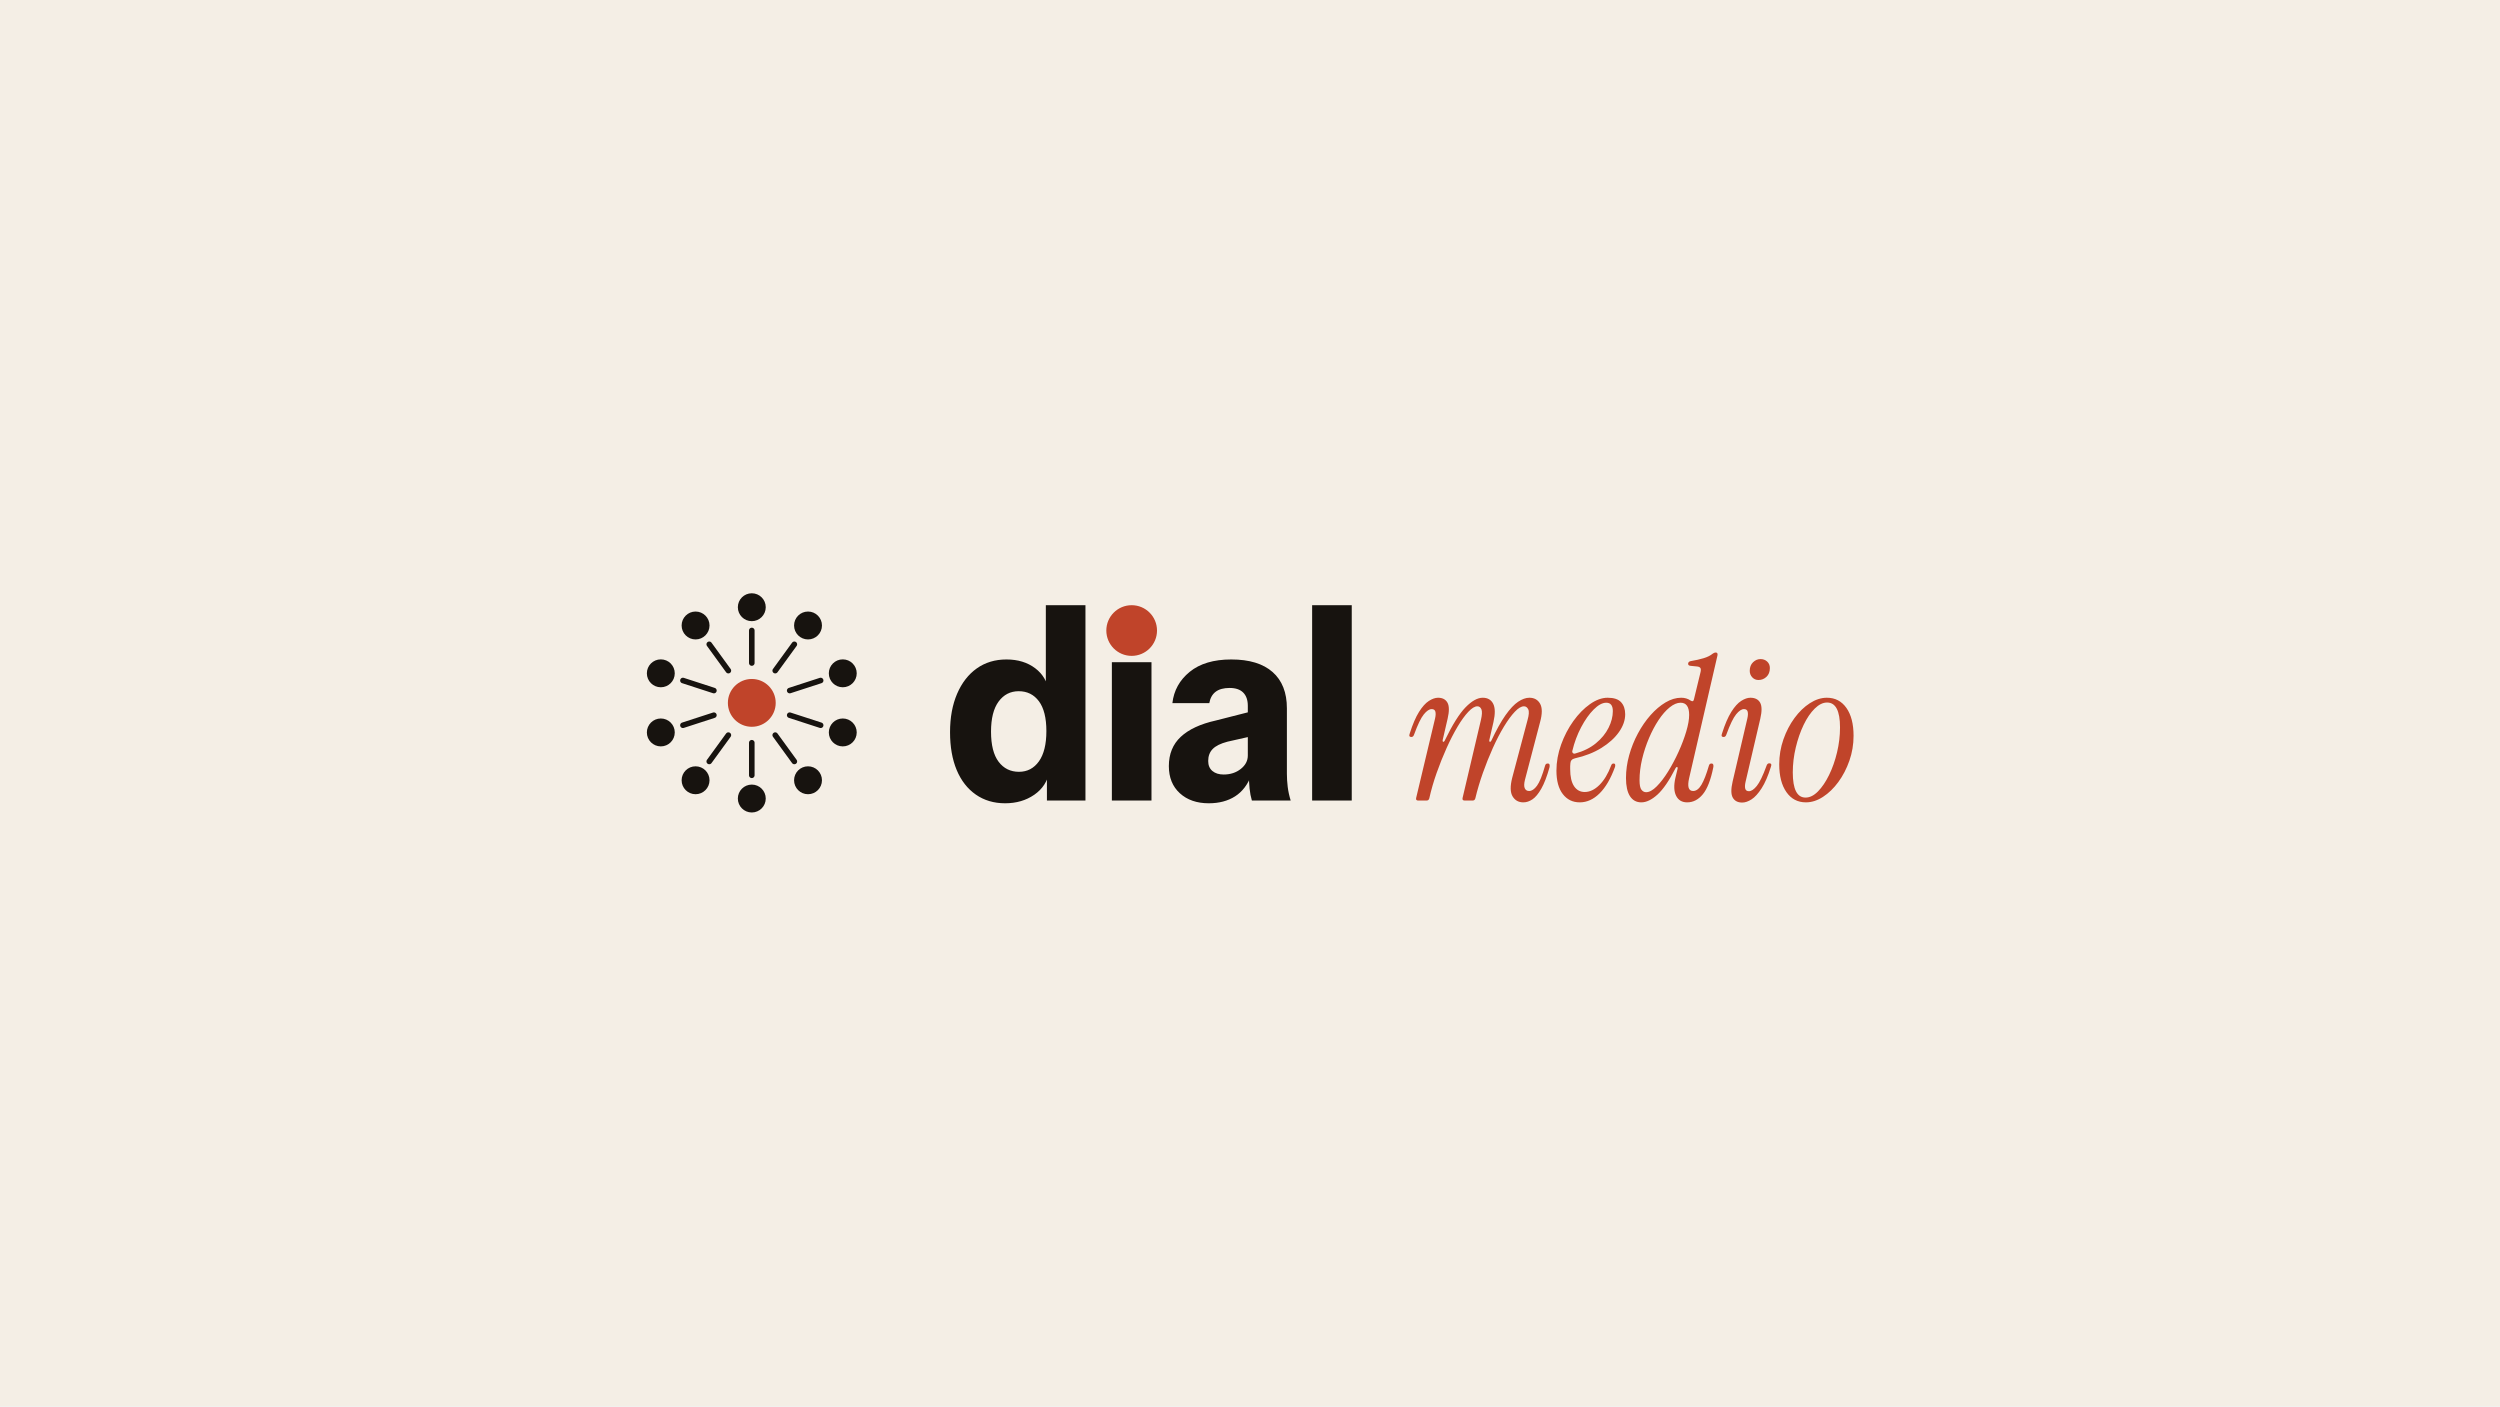
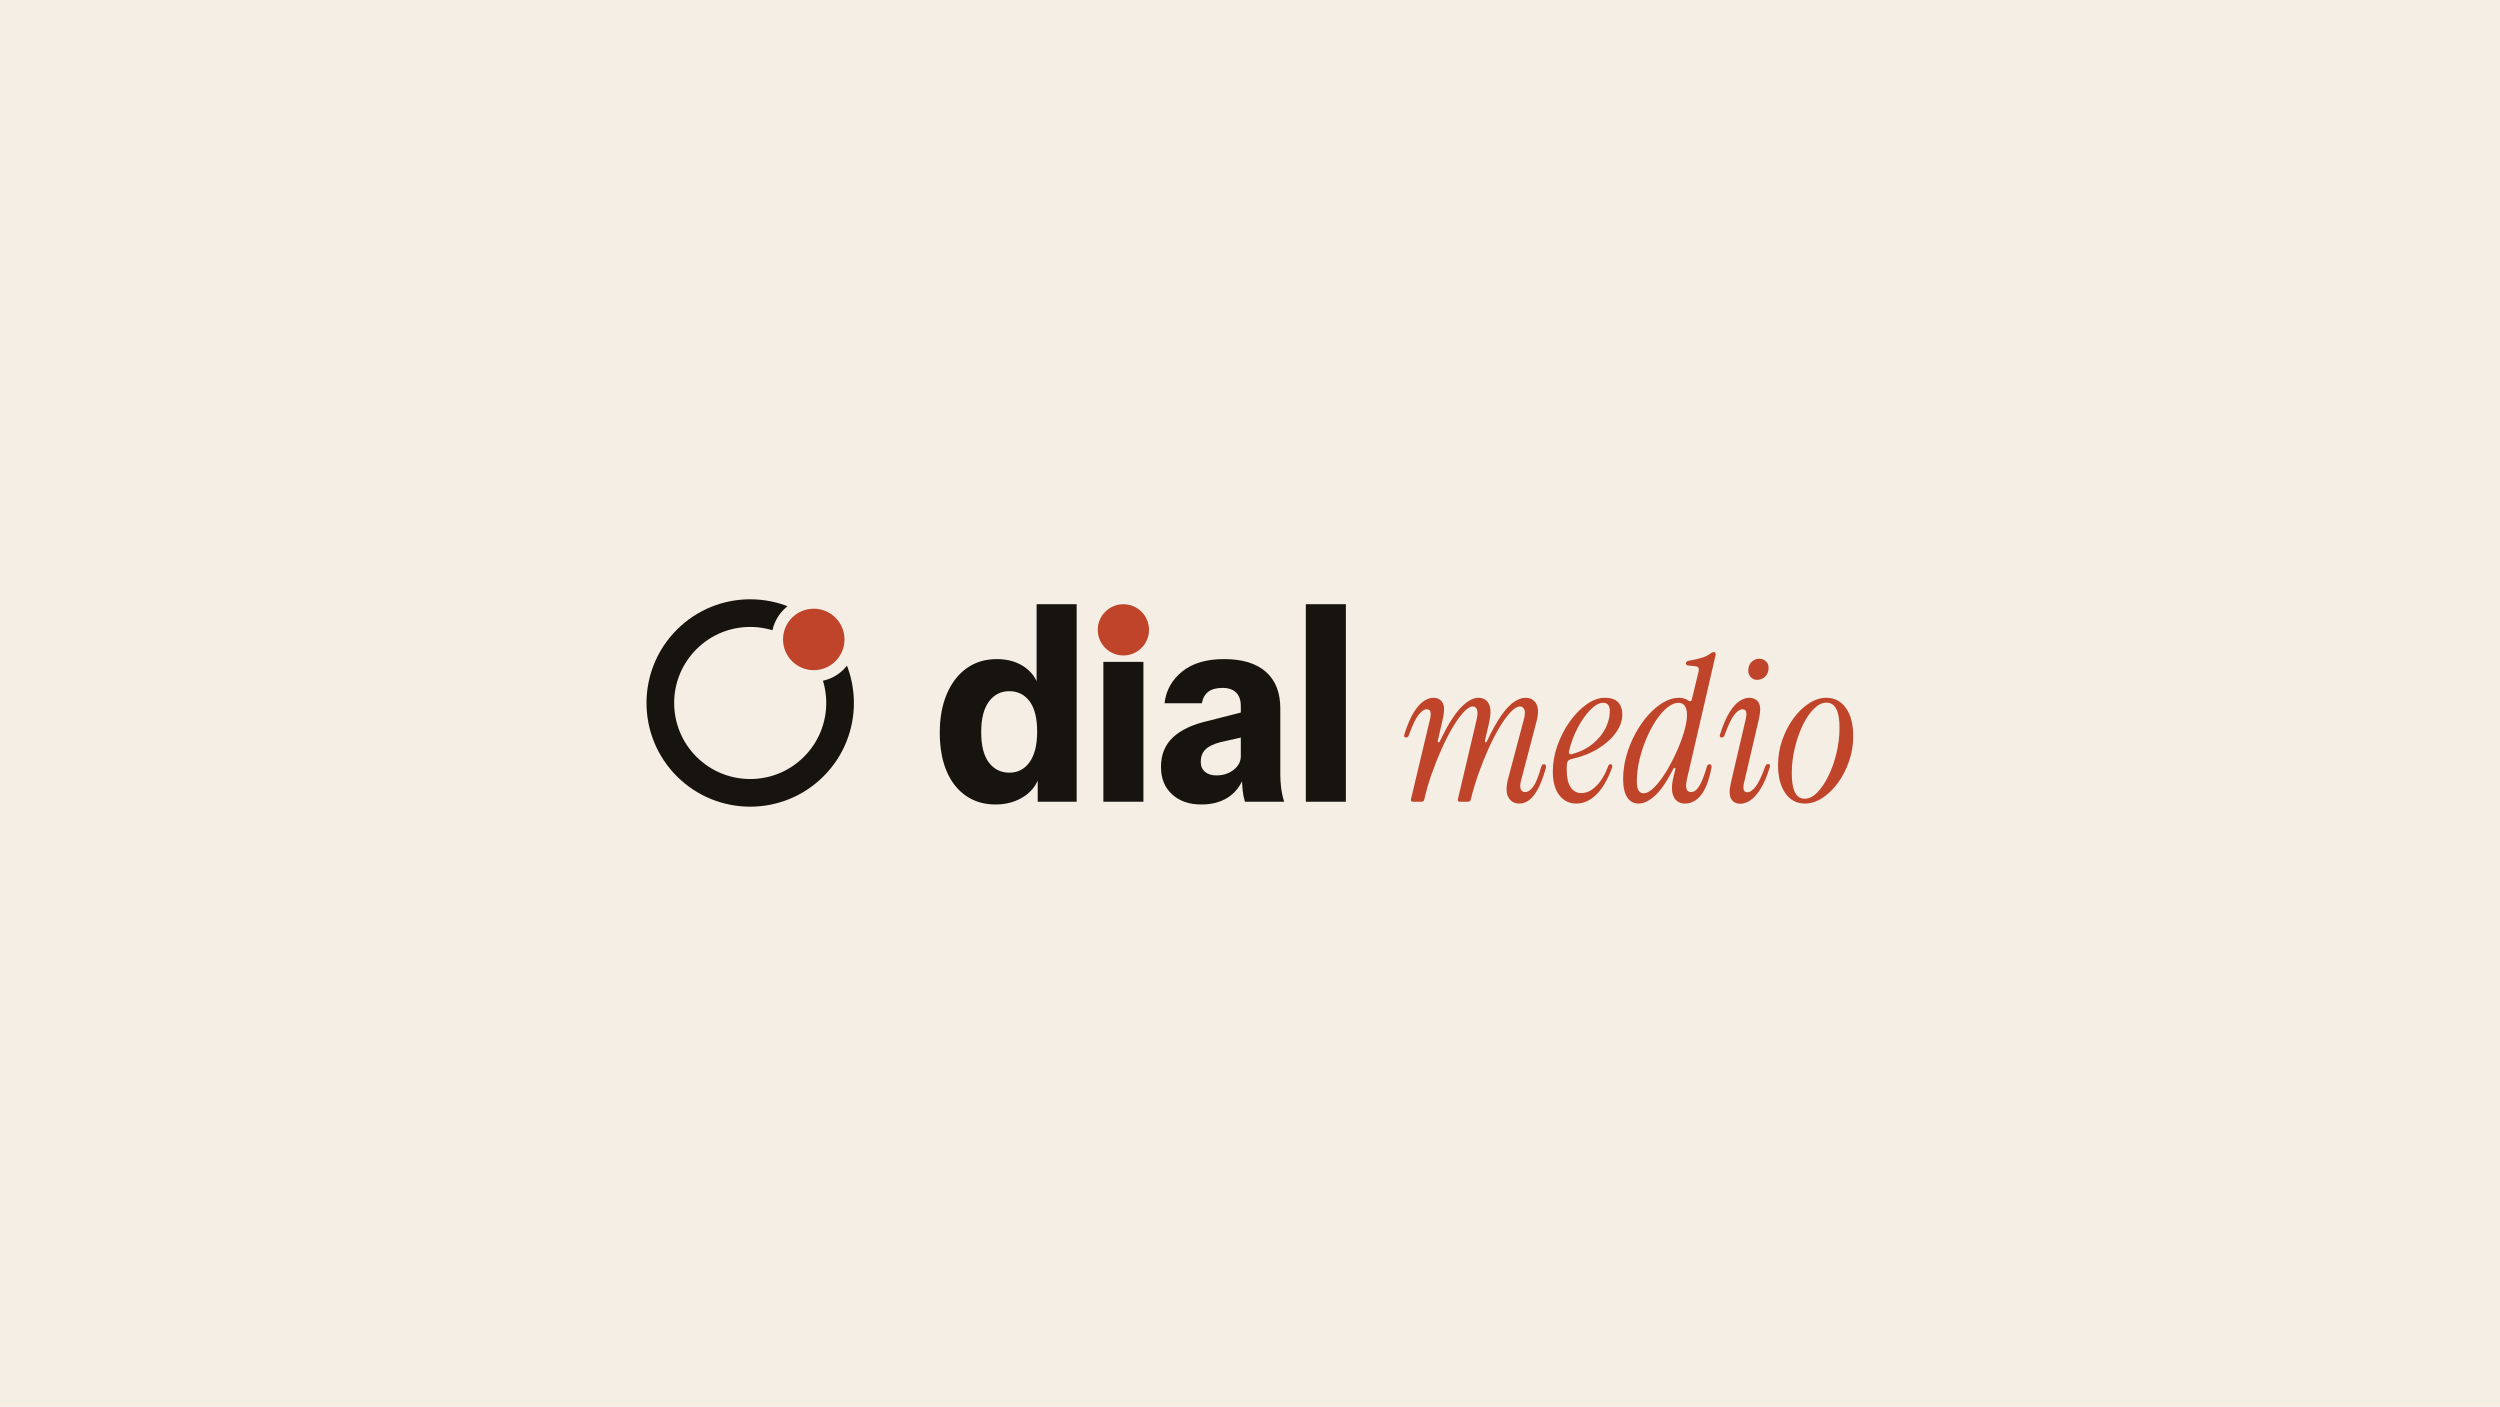
<svg xmlns="http://www.w3.org/2000/svg" viewBox="0 0 2560.0 1440.0" width="2560" height="1440">
  <rect width="100%" height="100%" fill="#F4EEE5" />
-   <g transform="translate(617.12 567.03) scale(0.27787)">
-     <g transform="translate(60 60) scale(4.896)">
-       <g stroke="#17130F" stroke-width="4.2" stroke-linecap="round">
-         <line x1="100" y1="70" x2="100" y2="45.5" />
-         <line x1="117.63" y1="75.73" x2="132.03" y2="55.91" />
-         <line x1="128.53" y1="90.73" x2="151.83" y2="83.16" />
-         <line x1="128.53" y1="109.27" x2="151.83" y2="116.84" />
-         <line x1="117.63" y1="124.27" x2="132.03" y2="144.09" />
-         <line x1="100" y1="130" x2="100" y2="154.5" />
-         <line x1="82.37" y1="124.27" x2="67.97" y2="144.09" />
-         <line x1="71.47" y1="109.27" x2="48.17" y2="116.84" />
-         <line x1="71.47" y1="90.73" x2="48.17" y2="83.16" />
-         <line x1="82.37" y1="75.73" x2="67.97" y2="55.91" />
+   <g transform="translate(624.94 576.59) scale(0.28092)">
+     <g transform="translate(60 60) scale(4.5)">
+       <mask id="aro14" maskUnits="userSpaceOnUse" x="0" y="0" width="200" height="200">
+         <rect width="200" height="200" fill="#fff" />
+         <circle cx="151.48" cy="48.52" r="34.3" fill="#000" />
+       </mask>
+       <g mask="url(#aro14)">
+         <circle cx="100" cy="100" r="72.8" fill="none" stroke="#17130F" stroke-width="22.4" pathLength="1" transform="rotate(-45 100 100)" />
      </g>
-       <g fill="#17130F">
-         <circle cx="100" cy="28" r="10.5" />
-         <circle cx="142.32" cy="41.75" r="10.5" />
-         <circle cx="168.48" cy="77.75" r="10.5" />
-         <circle cx="168.48" cy="122.25" r="10.5" />
-         <circle cx="142.32" cy="158.25" r="10.5" />
-         <circle cx="100" cy="172" r="10.5" />
-         <circle cx="57.68" cy="158.25" r="10.5" />
-         <circle cx="31.52" cy="122.25" r="10.5" />
-         <circle cx="31.52" cy="77.75" r="10.5" />
-         <circle cx="57.68" cy="41.75" r="10.5" />
-       </g>
-       <circle cx="100" cy="100" r="18" fill="#C0442A" />
+       <circle cx="151.48" cy="48.52" r="24.9" fill="#C0442A" />
    </g>
-     <g transform="translate(1255.2 909.6) scale(1)">
+     <g transform="translate(1176 870) scale(1)">
      <path d="M382 0L382 -109L391 -107Q381 -53 335.5 -21.5Q290 10 228 10Q166 10 120 -22Q74 -54 49.5 -112.5Q25 -171 25 -252Q25 -333 51 -393.5Q77 -454 123.5 -487Q170 -520 233 -520Q296 -520 339 -487.5Q382 -455 390 -398L378 -397L378 -720L524 -720L524 0ZM279 -106Q325 -106 352.5 -144.5Q380 -183 380 -256Q380 -329 352.5 -366Q325 -403 278 -403Q232 -403 204 -365Q176 -327 176 -254Q176 -180 204 -143Q232 -106 279 -106ZM621.33 0L621.33 -510L767.33 -510L767.33 0ZM1137.33 0Q1131.33 -20 1128.83 -44Q1126.33 -68 1126.33 -99L1122.33 -99L1122.33 -349Q1122.33 -381 1105.33 -398Q1088.33 -415 1055.33 -415Q1022.33 -415 1003.83 -401Q985.33 -387 980.33 -359L844.33 -359Q852.33 -429 908.33 -474.5Q964.33 -520 1061.33 -520Q1161.33 -520 1213.83 -473.5Q1266.33 -427 1266.33 -340L1266.33 -99Q1266.33 -75 1269.33 -50.5Q1272.33 -26 1280.33 0ZM978.33 10Q912.33 10 871.83 -27Q831.33 -64 831.33 -127Q831.33 -194 875.33 -235Q919.33 -276 1004.33 -295L1149.33 -332L1149.33 -240L1047.33 -217Q1009.33 -207 992.83 -190Q976.33 -173 976.33 -146Q976.33 -122 991.83 -109Q1007.33 -96 1033.33 -96Q1070.33 -96 1096.33 -116.5Q1122.33 -137 1122.33 -166L1135.33 -94Q1115.33 -41 1075.33 -15.5Q1035.33 10 978.33 10ZM1359.33 0L1359.33 -720L1505.33 -720L1505.33 0Z" fill="#17130F" />
      <circle cx="694.3" cy="-626.6" r="93.4" fill="#C0442A" />
    </g>
-     <path transform="translate(2958.9 909.6)" d="M434.03 6.61Q407.59 6.61 394.37 -15.42Q381.15 -37.45 392.9 -83.72L449.45 -296.7Q457.53 -325.34 452.02 -336.36Q446.52 -347.37 436.23 -347.37Q421.55 -347.37 402.45 -327.18Q383.36 -306.98 362.43 -272.46Q341.5 -237.95 321.67 -193.88Q301.84 -149.82 284.95 -102.08Q268.06 -54.35 257.04 -8.08Q254.84 0 246.76 0L218.12 0Q207.84 0 210.04 -9.55L277.6 -296.7Q284.21 -325.34 279.44 -336.36Q274.67 -347.37 264.38 -347.37Q250.43 -347.37 231.34 -327.18Q212.24 -306.98 191.68 -272.46Q171.12 -237.95 151.29 -193.88Q131.46 -149.82 114.57 -102.08Q97.68 -54.35 87.39 -8.08Q85.19 0 77.11 0L47 0Q36.72 0 38.92 -9.55L108.69 -302.57Q112.36 -318.73 109.79 -327.91Q107.22 -337.09 96.21 -337.09Q82.99 -337.09 67.2 -317.63Q51.41 -298.17 31.58 -243.82Q28.64 -234.27 21.3 -234.27Q10.28 -234.27 15.42 -247.49Q31.58 -298.17 49.57 -326.81Q67.56 -355.45 85.92 -367.2Q104.28 -378.95 119.71 -378.95Q143.94 -378.95 154.22 -360.96Q164.51 -342.96 154.96 -301.84L136.6 -222.52Q135.86 -217.38 138.8 -216.65Q141.74 -215.91 143.94 -220.32Q186.54 -308.45 221.05 -343.7Q255.57 -378.95 284.21 -378.95Q311.39 -378.95 322.77 -356.92Q334.15 -334.89 323.87 -289.35L308.45 -222.52Q307.71 -217.38 310.65 -216.65Q313.59 -215.91 315.79 -220.32Q343.7 -279.81 368.3 -314.69Q392.9 -349.57 414.94 -364.26Q436.97 -378.95 456.06 -378.95Q483.24 -378.95 495.72 -356.92Q508.2 -334.89 495.72 -289.35L439.91 -76.38Q434.76 -55.81 439.17 -45.53Q443.58 -35.25 455.33 -35.25Q470.02 -35.25 484.34 -54.71Q498.66 -74.17 514.08 -128.52Q516.28 -136.6 523.63 -136.6Q529.5 -136.6 530.6 -132.19Q531.71 -127.79 530.24 -121.91Q516.28 -71.97 500.13 -43.7Q483.97 -15.42 467.45 -4.41Q450.92 6.61 434.03 6.61ZM641.87 6.61Q602.94 6.61 579.44 -23.87Q555.94 -54.35 555.94 -110.16Q555.94 -158.63 573.2 -206.37Q590.46 -254.1 618.36 -293.03Q646.27 -331.95 679.69 -355.45Q713.1 -378.95 744.68 -378.95Q779.2 -378.95 794.25 -362.43Q809.31 -345.9 809.31 -318Q809.31 -284.95 786.18 -252.27Q763.04 -219.59 721.55 -193.88Q680.05 -168.18 624.24 -155.69Q608.08 -152.02 607.35 -137.33Q606.61 -132.19 606.61 -126.68Q606.61 -121.18 606.61 -116.04Q606.61 -74.17 620.94 -52.88Q635.26 -31.58 660.23 -31.58Q688.13 -31.58 714.2 -57.28Q740.28 -82.99 757.9 -129.99Q760.1 -136.6 766.71 -136.6Q771.12 -136.6 772.22 -132.93Q773.32 -129.25 771.85 -124.11Q748.35 -59.49 714.94 -26.44Q681.52 6.61 641.87 6.61ZM614.69 -183.6Q613.22 -178.46 616.53 -175.15Q619.83 -171.85 624.97 -173.32Q670.51 -185.8 701.35 -211.14Q732.2 -236.48 747.99 -268.06Q763.78 -299.64 763.78 -329.75Q763.78 -360.59 739.54 -360.59Q718.24 -360.59 693.27 -335.62Q668.3 -310.65 647.01 -270.26Q625.71 -229.87 614.69 -183.6ZM868.8 6.61Q841.62 6.61 826.93 -16.16Q812.25 -38.92 812.25 -82.99Q812.25 -124.85 824 -167.08Q835.75 -209.3 856.31 -247.49Q876.87 -285.68 902.94 -315.06Q929.02 -344.43 958.02 -361.69Q987.03 -378.95 1015.68 -378.95Q1035.5 -378.95 1050.19 -368.67Q1060.47 -362.06 1062.68 -373.08L1086.18 -470.02Q1089.85 -483.24 1086.54 -488.38Q1083.24 -493.52 1072.96 -494.25L1050.93 -496.45Q1039.91 -497.19 1041.38 -506Q1042.85 -512.61 1051.66 -514.08Q1078.1 -518.49 1098.66 -524.73Q1119.23 -530.97 1131.71 -541.25Q1137.59 -545.66 1142.73 -545.66Q1151.54 -545.66 1149.34 -534.64L1045.05 -82.99Q1034.04 -35.25 1059.74 -35.25Q1076.63 -35.25 1090.22 -58.02Q1103.8 -80.78 1117.76 -128.52Q1119.96 -136.6 1127.3 -136.6Q1132.44 -136.6 1133.91 -132.19Q1135.38 -127.79 1133.91 -121.91Q1119.96 -52.88 1095.36 -23.13Q1070.76 6.61 1037.71 6.61Q1009.07 6.61 996.95 -17.63Q984.83 -41.86 994.38 -83.72L1002.46 -117.5Q1003.92 -122.64 1000.62 -123.38Q997.32 -124.11 995.11 -119.71Q959.86 -50.67 928.28 -22.03Q896.7 6.61 868.8 6.61ZM886.42 -30.84Q904.05 -30.84 925.34 -52.14Q946.64 -73.44 967.57 -107.22Q988.5 -141 1006.13 -179.93Q1023.75 -218.85 1034.4 -254.84Q1045.05 -290.82 1045.05 -315.79Q1045.05 -360.59 1013.47 -360.59Q994.38 -360.59 973.08 -343.33Q951.78 -326.07 932.32 -296.7Q912.86 -267.32 897.07 -230.23Q881.28 -193.15 871.73 -153.12Q862.19 -113.1 862.19 -74.91Q862.19 -49.2 869.16 -40.02Q876.14 -30.84 886.42 -30.84ZM1300.62 -444.31Q1286.67 -444.31 1277.49 -454.23Q1268.31 -464.14 1268.31 -478.09Q1268.31 -497.92 1280.43 -509.67Q1292.54 -521.42 1307.97 -521.42Q1322.65 -521.42 1332.57 -512.24Q1342.48 -503.06 1342.48 -488.38Q1342.48 -467.81 1330 -456.06Q1317.51 -444.31 1300.62 -444.31ZM1240.4 7.34Q1216.17 7.34 1205.88 -10.65Q1195.6 -28.64 1205.15 -69.77L1259.5 -302.57Q1263.17 -318.73 1260.6 -327.91Q1258.03 -337.09 1247.01 -337.09Q1233.79 -337.09 1218 -317.63Q1202.21 -298.17 1182.38 -243.82Q1179.45 -234.27 1172.1 -234.27Q1161.09 -234.27 1166.23 -247.49Q1182.38 -298.17 1200.38 -326.81Q1218.37 -355.45 1236.73 -367.2Q1255.09 -378.95 1270.51 -378.95Q1296.22 -378.95 1306.5 -360.96Q1316.78 -342.96 1307.23 -301.84L1252.89 -69.03Q1249.21 -52.88 1251.78 -43.7Q1254.36 -34.52 1265.37 -34.52Q1278.59 -34.52 1294.38 -53.98Q1310.17 -73.44 1330 -127.79Q1332.94 -137.33 1340.28 -137.33Q1351.3 -137.33 1346.16 -124.11Q1330.73 -74.17 1312.01 -45.17Q1293.28 -16.16 1274.92 -4.41Q1256.56 7.34 1240.4 7.34ZM1475.41 6.61Q1429.88 6.61 1403.44 -31.21Q1377 -69.03 1377 -133.66Q1377 -181.4 1392.42 -225.46Q1407.84 -269.52 1433.18 -304.04Q1458.52 -338.56 1489.73 -358.75Q1520.94 -378.95 1552.52 -378.95Q1598.05 -378.95 1624.49 -341.5Q1650.93 -304.04 1650.93 -238.68Q1650.93 -190.94 1635.51 -146.88Q1620.09 -102.82 1594.75 -68.3Q1569.41 -33.78 1538.2 -13.59Q1506.99 6.61 1475.41 6.61ZM1473.94 -11.02Q1497.44 -11.02 1519.84 -33.78Q1542.24 -56.55 1560.6 -94Q1578.96 -131.46 1589.98 -177.36Q1600.99 -223.26 1600.99 -269.52Q1600.99 -361.32 1553.26 -361.32Q1530.49 -361.32 1507.72 -338.93Q1484.96 -316.53 1466.96 -279.07Q1448.97 -241.62 1437.96 -195.72Q1426.94 -149.82 1426.94 -103.55Q1426.94 -11.02 1473.94 -11.02Z" fill="#C0442A" />
+     <path transform="translate(2879.7 870)" d="M434.03 6.61Q407.59 6.61 394.37 -15.42Q381.15 -37.45 392.9 -83.72L449.45 -296.7Q457.53 -325.34 452.02 -336.36Q446.52 -347.37 436.23 -347.37Q421.55 -347.37 402.45 -327.18Q383.36 -306.98 362.43 -272.46Q341.5 -237.95 321.67 -193.88Q301.84 -149.82 284.95 -102.08Q268.06 -54.35 257.04 -8.08Q254.84 0 246.76 0L218.12 0Q207.84 0 210.04 -9.55L277.6 -296.7Q284.21 -325.34 279.44 -336.36Q274.67 -347.37 264.38 -347.37Q250.43 -347.37 231.34 -327.18Q212.24 -306.98 191.68 -272.46Q171.12 -237.95 151.29 -193.88Q131.46 -149.82 114.57 -102.08Q97.68 -54.35 87.39 -8.08Q85.19 0 77.11 0L47 0Q36.72 0 38.92 -9.55L108.69 -302.57Q112.36 -318.73 109.79 -327.91Q107.22 -337.09 96.21 -337.09Q82.99 -337.09 67.2 -317.63Q51.41 -298.17 31.58 -243.82Q28.64 -234.27 21.3 -234.27Q10.28 -234.27 15.42 -247.49Q31.58 -298.17 49.57 -326.81Q67.56 -355.45 85.92 -367.2Q104.28 -378.95 119.71 -378.95Q143.94 -378.95 154.22 -360.96Q164.51 -342.96 154.96 -301.84L136.6 -222.52Q135.86 -217.38 138.8 -216.65Q141.74 -215.91 143.94 -220.32Q186.54 -308.45 221.05 -343.7Q255.57 -378.95 284.21 -378.95Q311.39 -378.95 322.77 -356.92Q334.15 -334.89 323.87 -289.35L308.45 -222.52Q307.71 -217.38 310.65 -216.65Q313.59 -215.91 315.79 -220.32Q343.7 -279.81 368.3 -314.69Q392.9 -349.57 414.94 -364.26Q436.97 -378.95 456.06 -378.95Q483.24 -378.95 495.72 -356.92Q508.2 -334.89 495.72 -289.35L439.91 -76.38Q434.76 -55.81 439.17 -45.53Q443.58 -35.25 455.33 -35.25Q470.02 -35.25 484.34 -54.71Q498.66 -74.17 514.08 -128.52Q516.28 -136.6 523.63 -136.6Q529.5 -136.6 530.6 -132.19Q531.71 -127.79 530.24 -121.91Q516.28 -71.97 500.13 -43.7Q483.97 -15.42 467.45 -4.41Q450.92 6.61 434.03 6.61ZM641.87 6.61Q602.94 6.61 579.44 -23.87Q555.94 -54.35 555.94 -110.16Q555.94 -158.63 573.2 -206.37Q590.46 -254.1 618.36 -293.03Q646.27 -331.95 679.69 -355.45Q713.1 -378.95 744.68 -378.95Q779.2 -378.95 794.25 -362.43Q809.31 -345.9 809.31 -318Q809.31 -284.95 786.18 -252.27Q763.04 -219.59 721.55 -193.88Q680.05 -168.18 624.24 -155.69Q608.08 -152.02 607.35 -137.33Q606.61 -132.19 606.61 -126.68Q606.61 -121.18 606.61 -116.04Q606.61 -74.17 620.94 -52.88Q635.26 -31.58 660.23 -31.58Q688.13 -31.58 714.2 -57.28Q740.28 -82.99 757.9 -129.99Q760.1 -136.6 766.71 -136.6Q771.12 -136.6 772.22 -132.93Q773.32 -129.25 771.85 -124.11Q748.35 -59.49 714.94 -26.44Q681.52 6.61 641.87 6.61ZM614.69 -183.6Q613.22 -178.46 616.53 -175.15Q619.83 -171.85 624.97 -173.32Q670.51 -185.8 701.35 -211.14Q732.2 -236.48 747.99 -268.06Q763.78 -299.64 763.78 -329.75Q763.78 -360.59 739.54 -360.59Q718.24 -360.59 693.27 -335.62Q668.3 -310.65 647.01 -270.26Q625.71 -229.87 614.69 -183.6ZM868.8 6.61Q841.62 6.61 826.93 -16.16Q812.25 -38.92 812.25 -82.99Q812.25 -124.85 824 -167.08Q835.75 -209.3 856.31 -247.49Q876.87 -285.68 902.94 -315.06Q929.02 -344.43 958.02 -361.69Q987.03 -378.95 1015.68 -378.95Q1035.5 -378.95 1050.19 -368.67Q1060.47 -362.06 1062.68 -373.08L1086.18 -470.02Q1089.85 -483.24 1086.54 -488.38Q1083.24 -493.52 1072.96 -494.25L1050.93 -496.45Q1039.91 -497.19 1041.38 -506Q1042.85 -512.61 1051.66 -514.08Q1078.1 -518.49 1098.66 -524.73Q1119.23 -530.97 1131.71 -541.25Q1137.59 -545.66 1142.73 -545.66Q1151.54 -545.66 1149.34 -534.64L1045.05 -82.99Q1034.04 -35.25 1059.74 -35.25Q1076.63 -35.25 1090.22 -58.02Q1103.8 -80.78 1117.76 -128.52Q1119.96 -136.6 1127.3 -136.6Q1132.44 -136.6 1133.91 -132.19Q1135.38 -127.79 1133.91 -121.91Q1119.96 -52.88 1095.36 -23.13Q1070.76 6.61 1037.71 6.61Q1009.07 6.61 996.95 -17.63Q984.83 -41.86 994.38 -83.72L1002.46 -117.5Q1003.92 -122.64 1000.62 -123.38Q997.32 -124.11 995.11 -119.71Q959.86 -50.67 928.28 -22.03Q896.7 6.61 868.8 6.61ZM886.42 -30.84Q904.05 -30.84 925.34 -52.14Q946.64 -73.44 967.57 -107.22Q988.5 -141 1006.13 -179.93Q1023.75 -218.85 1034.4 -254.84Q1045.05 -290.82 1045.05 -315.79Q1045.05 -360.59 1013.47 -360.59Q994.38 -360.59 973.08 -343.33Q951.78 -326.07 932.32 -296.7Q912.86 -267.32 897.07 -230.23Q881.28 -193.15 871.73 -153.12Q862.19 -113.1 862.19 -74.91Q862.19 -49.2 869.16 -40.02Q876.14 -30.84 886.42 -30.84ZM1300.62 -444.31Q1286.67 -444.31 1277.49 -454.23Q1268.31 -464.14 1268.31 -478.09Q1268.31 -497.92 1280.43 -509.67Q1292.54 -521.42 1307.97 -521.42Q1322.65 -521.42 1332.57 -512.24Q1342.48 -503.06 1342.48 -488.38Q1342.48 -467.81 1330 -456.06Q1317.51 -444.31 1300.62 -444.31ZM1240.4 7.34Q1216.17 7.34 1205.88 -10.65Q1195.6 -28.64 1205.15 -69.77L1259.5 -302.57Q1263.17 -318.73 1260.6 -327.91Q1258.03 -337.09 1247.01 -337.09Q1233.79 -337.09 1218 -317.63Q1202.21 -298.17 1182.38 -243.82Q1179.45 -234.27 1172.1 -234.27Q1161.09 -234.27 1166.23 -247.49Q1182.38 -298.17 1200.38 -326.81Q1218.37 -355.45 1236.73 -367.2Q1255.09 -378.95 1270.51 -378.95Q1296.22 -378.95 1306.5 -360.96Q1316.78 -342.96 1307.23 -301.84L1252.89 -69.03Q1249.21 -52.88 1251.78 -43.7Q1254.36 -34.52 1265.37 -34.52Q1278.59 -34.52 1294.38 -53.98Q1310.17 -73.44 1330 -127.79Q1332.94 -137.33 1340.28 -137.33Q1351.3 -137.33 1346.16 -124.11Q1330.73 -74.17 1312.01 -45.17Q1293.28 -16.16 1274.92 -4.41Q1256.56 7.34 1240.4 7.34ZM1475.41 6.61Q1429.88 6.61 1403.44 -31.21Q1377 -69.03 1377 -133.66Q1377 -181.4 1392.42 -225.46Q1407.84 -269.52 1433.18 -304.04Q1458.52 -338.56 1489.73 -358.75Q1520.94 -378.95 1552.52 -378.95Q1598.05 -378.95 1624.49 -341.5Q1650.93 -304.04 1650.93 -238.68Q1650.93 -190.94 1635.51 -146.88Q1620.09 -102.82 1594.75 -68.3Q1569.41 -33.78 1538.2 -13.59Q1506.99 6.61 1475.41 6.61ZM1473.94 -11.02Q1497.44 -11.02 1519.84 -33.78Q1542.24 -56.55 1560.6 -94Q1578.96 -131.46 1589.98 -177.36Q1600.99 -223.26 1600.99 -269.52Q1600.99 -361.32 1553.26 -361.32Q1530.49 -361.32 1507.72 -338.93Q1484.96 -316.53 1466.96 -279.07Q1448.97 -241.62 1437.96 -195.72Q1426.94 -149.82 1426.94 -103.55Q1426.94 -11.02 1473.94 -11.02Z" fill="#C0442A" />
  </g>
</svg>
